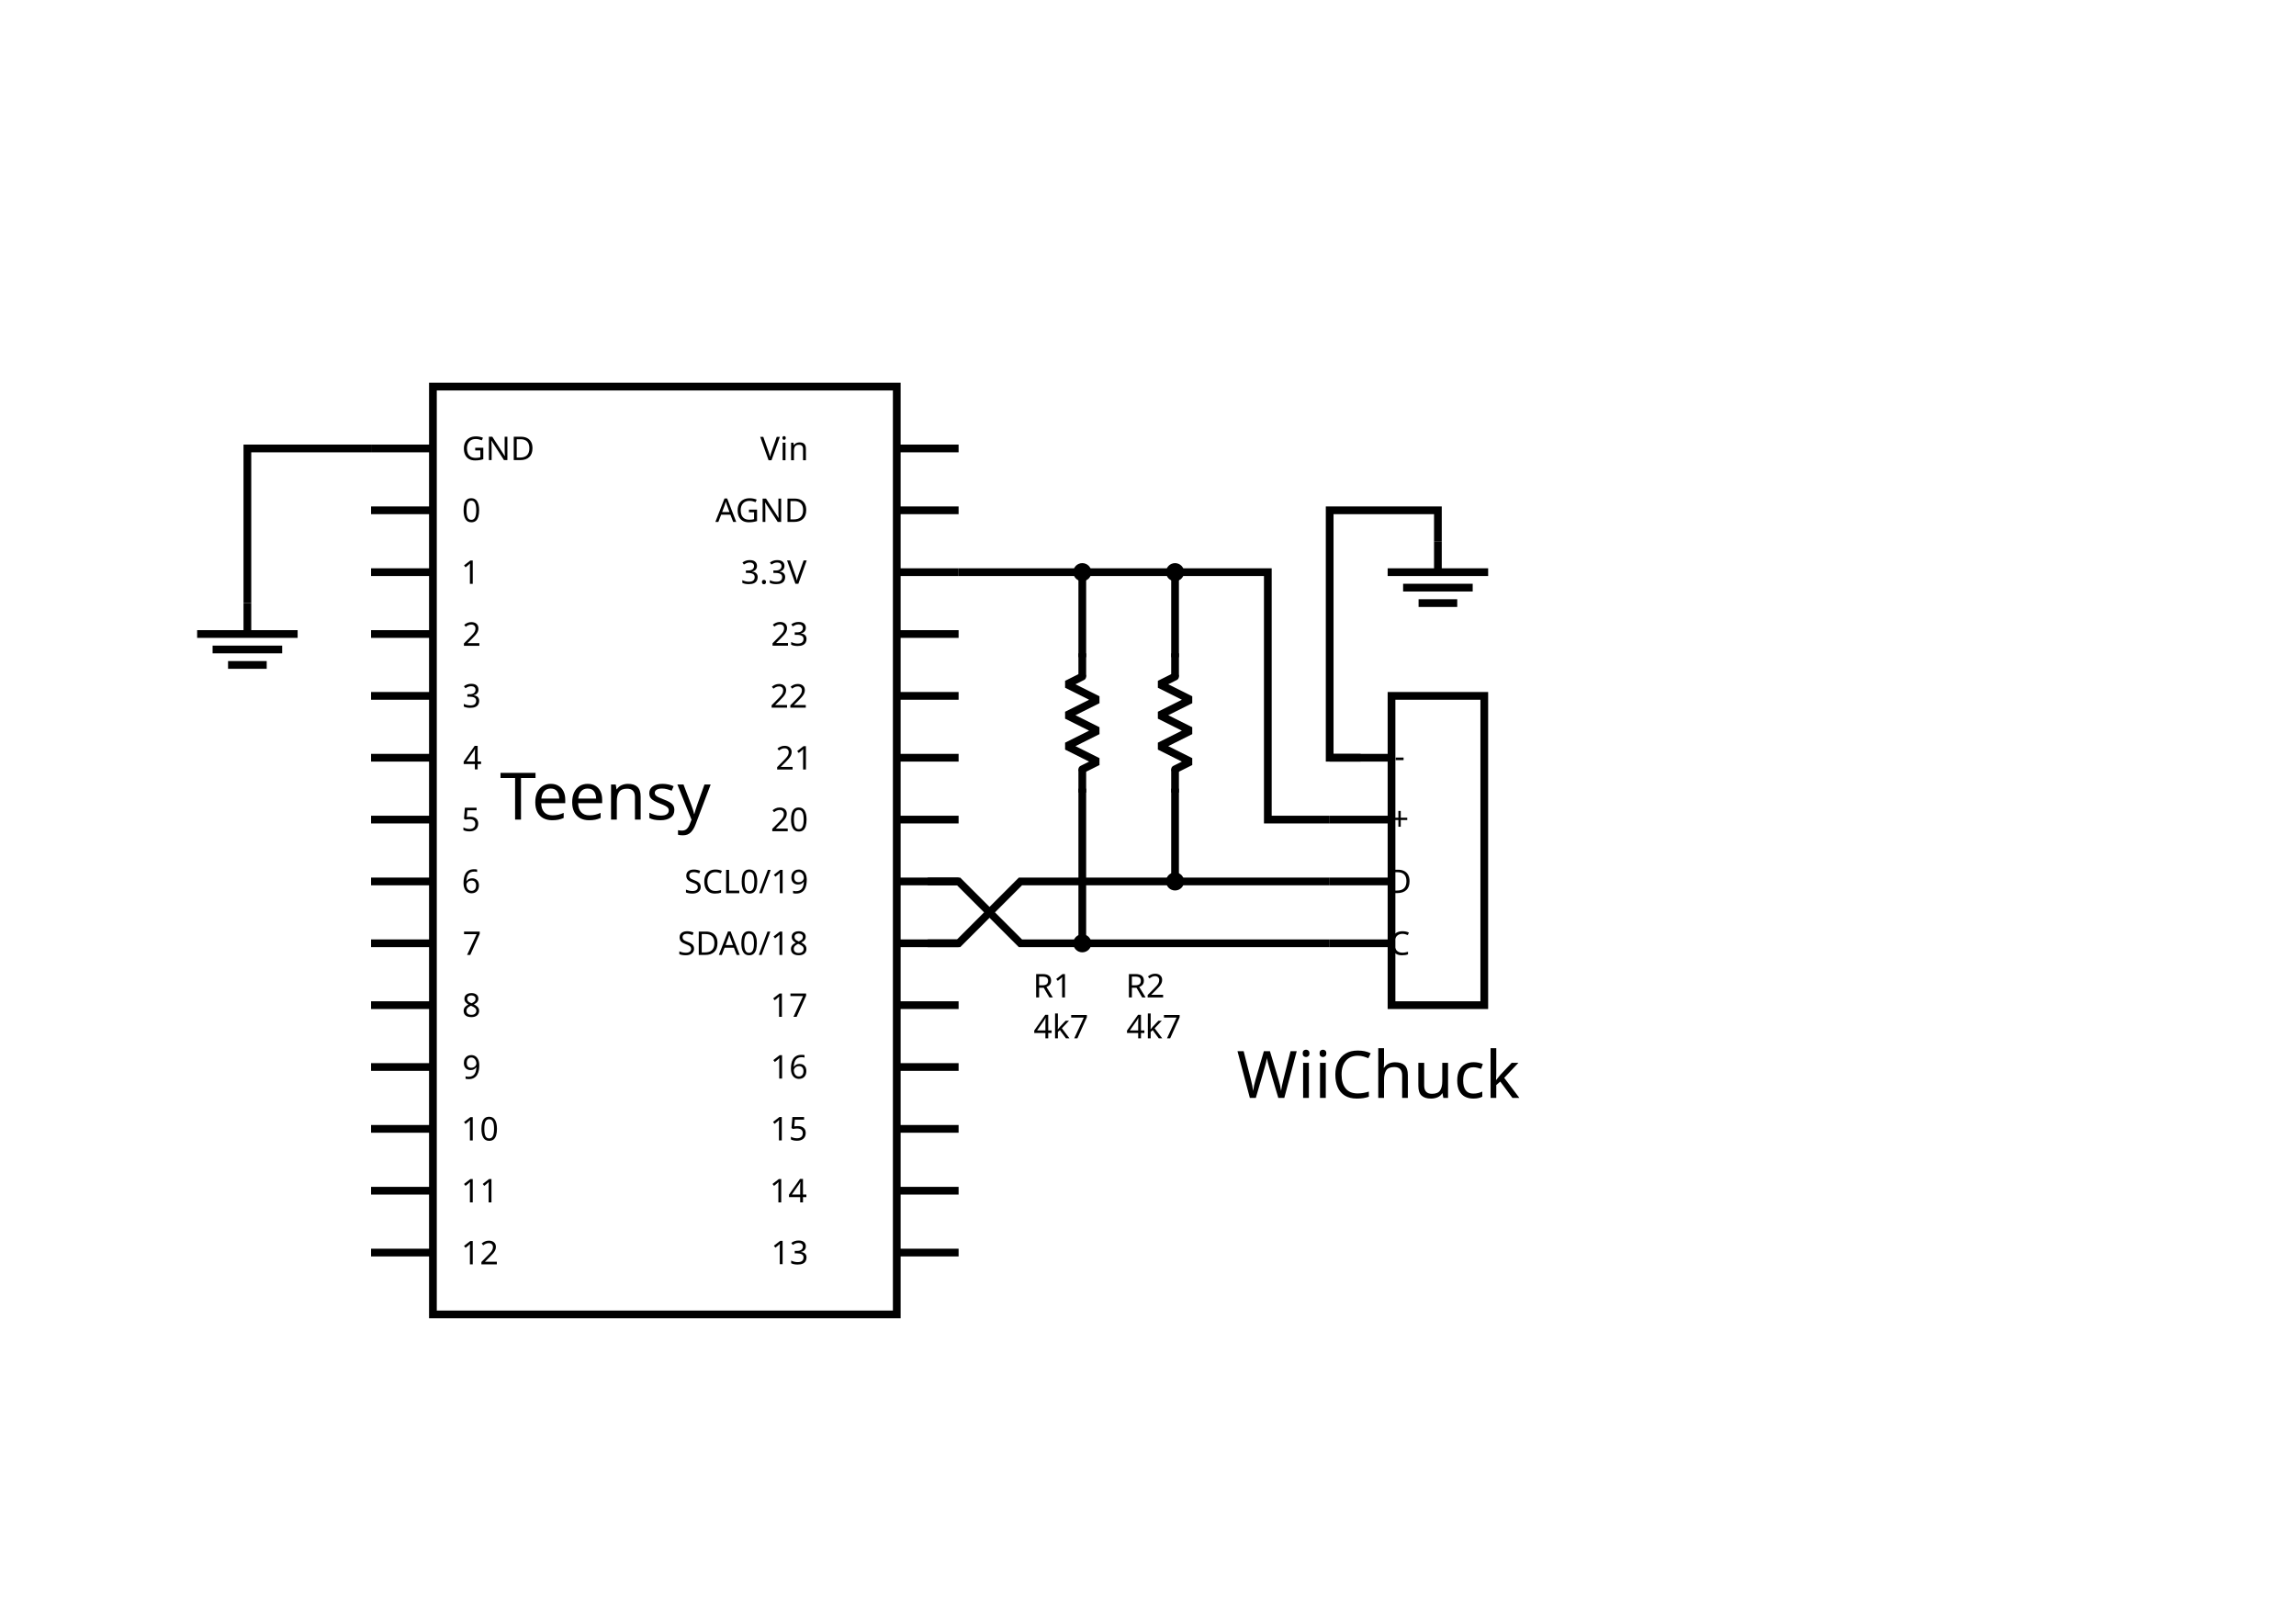
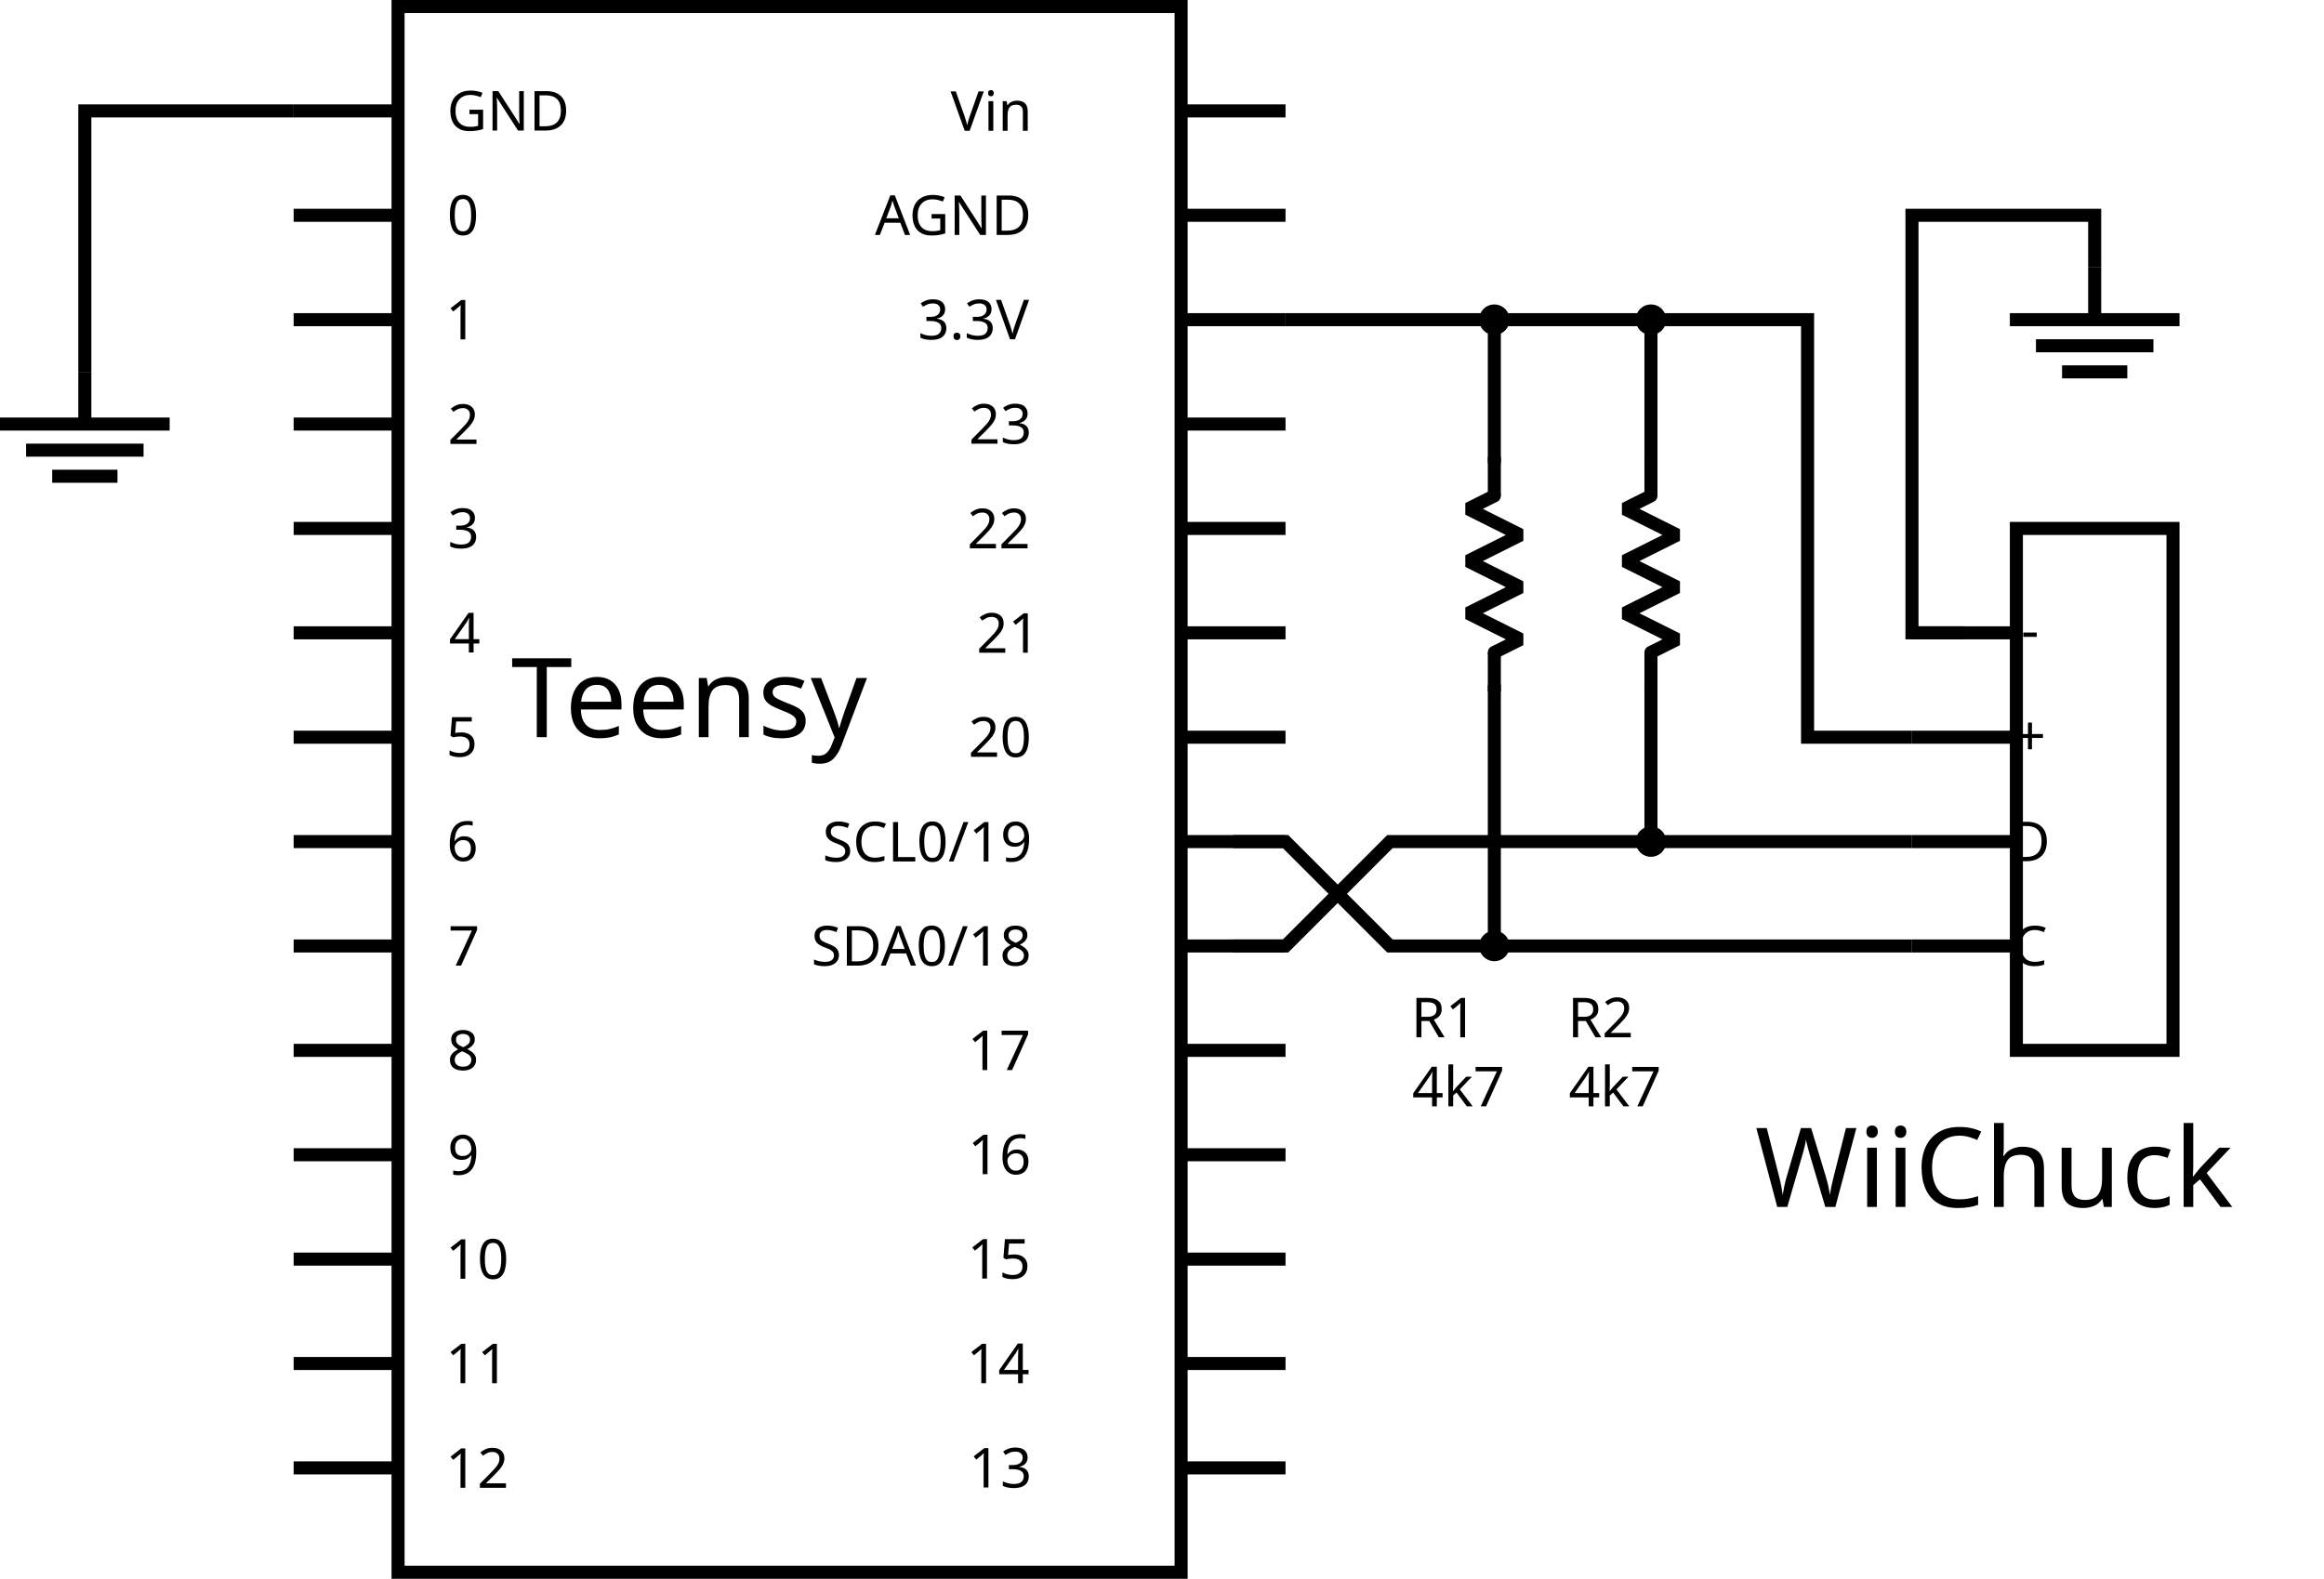
- <svg xmlns="http://www.w3.org/2000/svg" width="297mm" height="210mm" viewBox="0 0 1052.362 744.094" id="svg4230" version="1.1">
+ <svg xmlns="http://www.w3.org/2000/svg" width="178.07mm" height="121mm" viewBox="0 0 630.957 428.74" id="svg4230" version="1.1">
  <defs id="defs4232" />
-   <g id="layer1" transform="translate(0,-308.2677)">
+   <g id="layer1" transform="translate(-90.35433,-483.6614)">
    <g id="g7788">
      <path id="path7078" d="m 411.024,485.433 -212.598,0 0,425.197 212.598,0 z" style="fill:none;fill-rule:evenodd;stroke:#000000;stroke-width:3.543;stroke-linecap:butt;stroke-linejoin:miter;stroke-miterlimit:4;stroke-dasharray:none;stroke-opacity:1" />
      <text id="text7080" y="519.112" x="211.705" style="font-style:normal;font-variant:normal;font-weight:normal;font-stretch:normal;font-size:15px;line-height:125%;font-family:sans-serif;-inkscape-font-specification:'sans-serif, Normal';text-align:start;letter-spacing:0px;word-spacing:0px;writing-mode:lr-tb;text-anchor:start;fill:#000000;fill-opacity:1;stroke:none;stroke-width:0;stroke-linecap:butt;stroke-linejoin:miter;stroke-miterlimit:4;stroke-dasharray:none;stroke-opacity:1" xml:space="preserve">
        <tspan y="519.112" x="211.705" id="tspan7082">GND</tspan>
      </text>
      <text id="text7084" y="519.185" x="397.883" style="font-style:normal;font-variant:normal;font-weight:normal;font-stretch:normal;font-size:15px;line-height:125%;font-family:sans-serif;-inkscape-font-specification:'sans-serif, Normal';text-align:end;letter-spacing:0px;word-spacing:0px;writing-mode:lr-tb;text-anchor:end;fill:#000000;fill-opacity:1;stroke:none;stroke-width:1px;stroke-linecap:butt;stroke-linejoin:miter;stroke-opacity:1" xml:space="preserve">
        <tspan y="519.185" x="397.883" id="tspan7086">Vin</tspan>
      </text>
      <text id="text7088" y="547.458" x="397.744" style="font-style:normal;font-variant:normal;font-weight:normal;font-stretch:normal;font-size:15px;line-height:125%;font-family:sans-serif;-inkscape-font-specification:'sans-serif, Normal';text-align:end;letter-spacing:0px;word-spacing:0px;writing-mode:lr-tb;text-anchor:end;fill:#000000;fill-opacity:1;stroke:none;stroke-width:1px;stroke-linecap:butt;stroke-linejoin:miter;stroke-opacity:1" xml:space="preserve">
        <tspan y="547.458" x="397.744" id="tspan7090">AGND</tspan>
      </text>
      <text id="text7092" y="575.804" x="397.048" style="font-style:normal;font-variant:normal;font-weight:normal;font-stretch:normal;font-size:15px;line-height:125%;font-family:sans-serif;-inkscape-font-specification:'sans-serif, Normal';text-align:end;letter-spacing:0px;word-spacing:0px;writing-mode:lr-tb;text-anchor:end;fill:#000000;fill-opacity:1;stroke:none;stroke-width:1px;stroke-linecap:butt;stroke-linejoin:miter;stroke-opacity:1" xml:space="preserve">
        <tspan y="575.804" x="397.048" id="tspan7094">3.3V</tspan>
      </text>
      <path id="path7096" d="m 411.024,513.78 28.346,0" style="fill:none;fill-rule:evenodd;stroke:#000000;stroke-width:3.543;stroke-linecap:butt;stroke-linejoin:miter;stroke-miterlimit:4;stroke-dasharray:none;stroke-opacity:1" />
      <path id="path7096-5" d="m 411.024,542.126 28.346,0" style="fill:none;fill-rule:evenodd;stroke:#000000;stroke-width:3.543;stroke-linecap:butt;stroke-linejoin:miter;stroke-miterlimit:4;stroke-dasharray:none;stroke-opacity:1" />
      <path id="path7096-5-8" d="m 411.024,570.472 28.346,0" style="fill:none;fill-rule:evenodd;stroke:#000000;stroke-width:3.543;stroke-linecap:butt;stroke-linejoin:miter;stroke-miterlimit:4;stroke-dasharray:none;stroke-opacity:1" />
      <path id="path7096-5-5" d="m 411.024,882.283 28.346,0" style="fill:none;fill-rule:evenodd;stroke:#000000;stroke-width:3.543;stroke-linecap:butt;stroke-linejoin:miter;stroke-miterlimit:4;stroke-dasharray:none;stroke-opacity:1" />
      <path id="path7096-5-3" d="m 411.024,598.819 28.346,0" style="fill:none;fill-rule:evenodd;stroke:#000000;stroke-width:3.543;stroke-linecap:butt;stroke-linejoin:miter;stroke-miterlimit:4;stroke-dasharray:none;stroke-opacity:1" />
      <path id="path7096-5-51" d="m 411.024,627.165 28.346,0" style="fill:none;fill-rule:evenodd;stroke:#000000;stroke-width:3.543;stroke-linecap:butt;stroke-linejoin:miter;stroke-miterlimit:4;stroke-dasharray:none;stroke-opacity:1" />
      <path id="path7096-5-4" d="m 411.024,768.898 28.346,0" style="fill:none;fill-rule:evenodd;stroke:#000000;stroke-width:3.543;stroke-linecap:butt;stroke-linejoin:miter;stroke-miterlimit:4;stroke-dasharray:none;stroke-opacity:1" />
      <path id="path7096-5-7" d="m 411.024,655.512 28.346,0" style="fill:none;fill-rule:evenodd;stroke:#000000;stroke-width:3.543;stroke-linecap:butt;stroke-linejoin:miter;stroke-miterlimit:4;stroke-dasharray:none;stroke-opacity:1" />
      <path id="path7096-5-77" d="m 411.024,740.551 28.346,0" style="fill:none;fill-rule:evenodd;stroke:#000000;stroke-width:3.543;stroke-linecap:butt;stroke-linejoin:miter;stroke-miterlimit:4;stroke-dasharray:none;stroke-opacity:1" />
      <path id="path7096-5-88" d="m 411.024,683.858 28.346,0" style="fill:none;fill-rule:evenodd;stroke:#000000;stroke-width:3.543;stroke-linecap:butt;stroke-linejoin:miter;stroke-miterlimit:4;stroke-dasharray:none;stroke-opacity:1" />
      <path id="path7096-5-89" d="m 411.024,853.937 28.346,0" style="fill:none;fill-rule:evenodd;stroke:#000000;stroke-width:3.543;stroke-linecap:butt;stroke-linejoin:miter;stroke-miterlimit:4;stroke-dasharray:none;stroke-opacity:1" />
      <path id="path7096-5-59" d="m 411.024,825.591 28.346,0" style="fill:none;fill-rule:evenodd;stroke:#000000;stroke-width:3.543;stroke-linecap:butt;stroke-linejoin:miter;stroke-miterlimit:4;stroke-dasharray:none;stroke-opacity:1" />
      <path id="path7096-5-48" d="m 411.024,797.244 28.346,0" style="fill:none;fill-rule:evenodd;stroke:#000000;stroke-width:3.543;stroke-linecap:butt;stroke-linejoin:miter;stroke-miterlimit:4;stroke-dasharray:none;stroke-opacity:1" />
      <path id="path7096-5-39" d="m 411.024,712.205 28.346,0" style="fill:none;fill-rule:evenodd;stroke:#000000;stroke-width:3.543;stroke-linecap:butt;stroke-linejoin:miter;stroke-miterlimit:4;stroke-dasharray:none;stroke-opacity:1" />
      <path id="path7096-53" d="m 170.079,513.78 28.346,0" style="fill:none;fill-rule:evenodd;stroke:#000000;stroke-width:3.543;stroke-linecap:butt;stroke-linejoin:miter;stroke-miterlimit:4;stroke-dasharray:none;stroke-opacity:1" />
      <path id="path7096-5-2" d="m 170.079,542.126 28.346,0" style="fill:none;fill-rule:evenodd;stroke:#000000;stroke-width:3.543;stroke-linecap:butt;stroke-linejoin:miter;stroke-miterlimit:4;stroke-dasharray:none;stroke-opacity:1" />
      <path id="path7096-5-8-7" d="m 170.079,570.472 28.346,0" style="fill:none;fill-rule:evenodd;stroke:#000000;stroke-width:3.543;stroke-linecap:butt;stroke-linejoin:miter;stroke-miterlimit:4;stroke-dasharray:none;stroke-opacity:1" />
      <path id="path7096-5-5-2" d="m 170.079,882.283 28.346,0" style="fill:none;fill-rule:evenodd;stroke:#000000;stroke-width:3.543;stroke-linecap:butt;stroke-linejoin:miter;stroke-miterlimit:4;stroke-dasharray:none;stroke-opacity:1" />
      <path id="path7096-5-3-8" d="m 170.079,598.819 28.346,0" style="fill:none;fill-rule:evenodd;stroke:#000000;stroke-width:3.543;stroke-linecap:butt;stroke-linejoin:miter;stroke-miterlimit:4;stroke-dasharray:none;stroke-opacity:1" />
      <path id="path7096-5-51-9" d="m 170.079,627.165 28.346,0" style="fill:none;fill-rule:evenodd;stroke:#000000;stroke-width:3.543;stroke-linecap:butt;stroke-linejoin:miter;stroke-miterlimit:4;stroke-dasharray:none;stroke-opacity:1" />
      <path id="path7096-5-4-0" d="m 170.079,768.898 28.346,0" style="fill:none;fill-rule:evenodd;stroke:#000000;stroke-width:3.543;stroke-linecap:butt;stroke-linejoin:miter;stroke-miterlimit:4;stroke-dasharray:none;stroke-opacity:1" />
      <path id="path7096-5-7-7" d="m 170.079,655.512 28.346,0" style="fill:none;fill-rule:evenodd;stroke:#000000;stroke-width:3.543;stroke-linecap:butt;stroke-linejoin:miter;stroke-miterlimit:4;stroke-dasharray:none;stroke-opacity:1" />
      <path id="path7096-5-77-4" d="m 170.079,740.551 28.346,0" style="fill:none;fill-rule:evenodd;stroke:#000000;stroke-width:3.543;stroke-linecap:butt;stroke-linejoin:miter;stroke-miterlimit:4;stroke-dasharray:none;stroke-opacity:1" />
      <path id="path7096-5-88-3" d="m 170.079,683.858 28.346,0" style="fill:none;fill-rule:evenodd;stroke:#000000;stroke-width:3.543;stroke-linecap:butt;stroke-linejoin:miter;stroke-miterlimit:4;stroke-dasharray:none;stroke-opacity:1" />
      <path id="path7096-5-89-6" d="m 170.079,853.937 28.346,0" style="fill:none;fill-rule:evenodd;stroke:#000000;stroke-width:3.543;stroke-linecap:butt;stroke-linejoin:miter;stroke-miterlimit:4;stroke-dasharray:none;stroke-opacity:1" />
      <path id="path7096-5-59-4" d="m 170.079,825.591 28.346,0" style="fill:none;fill-rule:evenodd;stroke:#000000;stroke-width:3.543;stroke-linecap:butt;stroke-linejoin:miter;stroke-miterlimit:4;stroke-dasharray:none;stroke-opacity:1" />
      <path id="path7096-5-48-0" d="m 170.079,797.244 28.346,0" style="fill:none;fill-rule:evenodd;stroke:#000000;stroke-width:3.543;stroke-linecap:butt;stroke-linejoin:miter;stroke-miterlimit:4;stroke-dasharray:none;stroke-opacity:1" />
      <path id="path7096-5-39-0" d="m 170.079,712.205 28.346,0" style="fill:none;fill-rule:evenodd;stroke:#000000;stroke-width:3.543;stroke-linecap:butt;stroke-linejoin:miter;stroke-miterlimit:4;stroke-dasharray:none;stroke-opacity:1" />
      <text id="text7310" y="547.458" x="211.756" style="font-style:normal;font-variant:normal;font-weight:normal;font-stretch:normal;font-size:15px;line-height:125%;font-family:sans-serif;-inkscape-font-specification:'sans-serif, Normal';text-align:start;letter-spacing:0px;word-spacing:0px;writing-mode:lr-tb;text-anchor:start;fill:#000000;fill-opacity:1;stroke:none;stroke-width:1px;stroke-linecap:butt;stroke-linejoin:miter;stroke-opacity:1" xml:space="preserve">
        <tspan y="547.458" x="211.756" id="tspan7312">0</tspan>
      </text>
      <text id="text7314" y="575.83" x="211.353" style="font-style:normal;font-variant:normal;font-weight:normal;font-stretch:normal;font-size:15px;line-height:125%;font-family:sans-serif;-inkscape-font-specification:'sans-serif, Normal';text-align:start;letter-spacing:0px;word-spacing:0px;writing-mode:lr-tb;text-anchor:start;fill:#000000;fill-opacity:1;stroke:none;stroke-width:1px;stroke-linecap:butt;stroke-linejoin:miter;stroke-opacity:1" xml:space="preserve">
        <tspan y="575.83" x="211.353" id="tspan7316">1</tspan>
      </text>
      <text id="text7318" y="604.224" x="211.917" style="font-style:normal;font-variant:normal;font-weight:normal;font-stretch:normal;font-size:15px;line-height:125%;font-family:sans-serif;-inkscape-font-specification:'sans-serif, Normal';text-align:start;letter-spacing:0px;word-spacing:0px;writing-mode:lr-tb;text-anchor:start;fill:#000000;fill-opacity:1;stroke:none;stroke-width:1px;stroke-linecap:butt;stroke-linejoin:miter;stroke-opacity:1" xml:space="preserve">
        <tspan y="604.224" x="211.917" id="tspan7320">2</tspan>
      </text>
      <text id="text7322" y="632.497" x="211.91" style="font-style:normal;font-variant:normal;font-weight:normal;font-stretch:normal;font-size:15px;line-height:125%;font-family:sans-serif;-inkscape-font-specification:'sans-serif, Normal';text-align:start;letter-spacing:0px;word-spacing:0px;writing-mode:lr-tb;text-anchor:start;fill:#000000;fill-opacity:1;stroke:none;stroke-width:1px;stroke-linecap:butt;stroke-linejoin:miter;stroke-opacity:1" xml:space="preserve">
        <tspan y="632.497" x="211.91" id="tspan7324">3</tspan>
      </text>
      <text id="text7326" y="660.844" x="212.21" style="font-style:normal;font-variant:normal;font-weight:normal;font-stretch:normal;font-size:15px;line-height:125%;font-family:sans-serif;-inkscape-font-specification:'sans-serif, Normal';text-align:start;letter-spacing:0px;word-spacing:0px;writing-mode:lr-tb;text-anchor:start;fill:#000000;fill-opacity:1;stroke:none;stroke-width:1px;stroke-linecap:butt;stroke-linejoin:miter;stroke-opacity:1" xml:space="preserve">
        <tspan y="660.844" x="212.21" id="tspan7328">4</tspan>
      </text>
      <text id="text7330" y="689.117" x="211.47" style="font-style:normal;font-variant:normal;font-weight:normal;font-stretch:normal;font-size:15px;line-height:125%;font-family:sans-serif;-inkscape-font-specification:'sans-serif, Normal';text-align:start;letter-spacing:0px;word-spacing:0px;writing-mode:lr-tb;text-anchor:start;fill:#000000;fill-opacity:1;stroke:none;stroke-width:1px;stroke-linecap:butt;stroke-linejoin:miter;stroke-opacity:1" xml:space="preserve">
        <tspan y="689.117" x="211.47" id="tspan7332">5</tspan>
      </text>
      <text id="text7334" y="717.467" x="211.632" style="font-style:normal;font-variant:normal;font-weight:normal;font-stretch:normal;font-size:15px;line-height:125%;font-family:sans-serif;-inkscape-font-specification:'sans-serif, Normal';text-align:start;letter-spacing:0px;word-spacing:0px;writing-mode:lr-tb;text-anchor:start;fill:#000000;fill-opacity:1;stroke:none;stroke-width:1px;stroke-linecap:butt;stroke-linejoin:miter;stroke-opacity:1" xml:space="preserve">
        <tspan y="717.467" x="211.632" id="tspan7336">6</tspan>
      </text>
      <text id="text7338" y="745.883" x="212.034" style="font-style:normal;font-variant:normal;font-weight:normal;font-stretch:normal;font-size:15px;line-height:125%;font-family:sans-serif;-inkscape-font-specification:'sans-serif, Normal';text-align:start;letter-spacing:0px;word-spacing:0px;writing-mode:lr-tb;text-anchor:start;fill:#000000;fill-opacity:1;stroke:none;stroke-width:1px;stroke-linecap:butt;stroke-linejoin:miter;stroke-opacity:1" xml:space="preserve">
        <tspan y="745.883" x="212.034" id="tspan7340">7</tspan>
      </text>
      <text id="text7342" y="774.23" x="211.778" style="font-style:normal;font-variant:normal;font-weight:normal;font-stretch:normal;font-size:15px;line-height:125%;font-family:sans-serif;-inkscape-font-specification:'sans-serif, Normal';text-align:start;letter-spacing:0px;word-spacing:0px;writing-mode:lr-tb;text-anchor:start;fill:#000000;fill-opacity:1;stroke:none;stroke-width:1px;stroke-linecap:butt;stroke-linejoin:miter;stroke-opacity:1" xml:space="preserve">
        <tspan y="774.23" x="211.778" id="tspan7344">8</tspan>
      </text>
      <text id="text7346" y="802.646" x="211.866" style="font-style:normal;font-variant:normal;font-weight:normal;font-stretch:normal;font-size:15px;line-height:125%;font-family:sans-serif;-inkscape-font-specification:'sans-serif, Normal';text-align:start;letter-spacing:0px;word-spacing:0px;writing-mode:lr-tb;text-anchor:start;fill:#000000;fill-opacity:1;stroke:none;stroke-width:1px;stroke-linecap:butt;stroke-linejoin:miter;stroke-opacity:1" xml:space="preserve">
        <tspan y="802.646" x="211.866" id="tspan7348">9</tspan>
      </text>
      <text id="text7350" y="830.923" x="211.353" style="font-style:normal;font-variant:normal;font-weight:normal;font-stretch:normal;font-size:15px;line-height:125%;font-family:sans-serif;-inkscape-font-specification:'sans-serif, Normal';text-align:start;letter-spacing:0px;word-spacing:0px;writing-mode:lr-tb;text-anchor:start;fill:#000000;fill-opacity:1;stroke:none;stroke-width:1px;stroke-linecap:butt;stroke-linejoin:miter;stroke-opacity:1" xml:space="preserve">
        <tspan y="830.923" x="211.353" id="tspan7352">10</tspan>
      </text>
      <text id="text7354" y="859.295" x="211.353" style="font-style:normal;font-variant:normal;font-weight:normal;font-stretch:normal;font-size:15px;line-height:125%;font-family:sans-serif;-inkscape-font-specification:'sans-serif, Normal';text-align:start;letter-spacing:0px;word-spacing:0px;writing-mode:lr-tb;text-anchor:start;fill:#000000;fill-opacity:1;stroke:none;stroke-width:1px;stroke-linecap:butt;stroke-linejoin:miter;stroke-opacity:1" xml:space="preserve">
        <tspan y="859.295" x="211.353" id="tspan7356">11</tspan>
      </text>
      <text id="text7358" y="887.689" x="211.353" style="font-style:normal;font-variant:normal;font-weight:normal;font-stretch:normal;font-size:15px;line-height:125%;font-family:sans-serif;-inkscape-font-specification:'sans-serif, Normal';text-align:start;letter-spacing:0px;word-spacing:0px;writing-mode:lr-tb;text-anchor:start;fill:#000000;fill-opacity:1;stroke:none;stroke-width:1px;stroke-linecap:butt;stroke-linejoin:miter;stroke-opacity:1" xml:space="preserve">
        <tspan y="887.689" x="211.353" id="tspan7360">12</tspan>
      </text>
      <text id="text7362" y="887.615" x="397.839" style="font-style:normal;font-variant:normal;font-weight:normal;font-stretch:normal;font-size:15px;line-height:125%;font-family:sans-serif;-inkscape-font-specification:'sans-serif, Normal';text-align:end;letter-spacing:0px;word-spacing:0px;writing-mode:lr-tb;text-anchor:end;fill:#000000;fill-opacity:1;stroke:none;stroke-width:1px;stroke-linecap:butt;stroke-linejoin:miter;stroke-opacity:1" xml:space="preserve">
        <tspan y="887.615" x="397.839" id="tspan7364">13</tspan>
      </text>
      <text id="text7366" y="859.295" x="397.202" style="font-style:normal;font-variant:normal;font-weight:normal;font-stretch:normal;font-size:15px;line-height:125%;font-family:sans-serif;-inkscape-font-specification:'sans-serif, Normal';text-align:end;letter-spacing:0px;word-spacing:0px;writing-mode:lr-tb;text-anchor:end;fill:#000000;fill-opacity:1;stroke:none;stroke-width:1px;stroke-linecap:butt;stroke-linejoin:miter;stroke-opacity:1" xml:space="preserve">
        <tspan y="859.295" x="397.202" id="tspan7368">14</tspan>
      </text>
      <text id="text7370" y="830.875" x="397.458" style="font-style:normal;font-variant:normal;font-weight:normal;font-stretch:normal;font-size:15px;line-height:125%;font-family:sans-serif;-inkscape-font-specification:'sans-serif, Normal';text-align:end;letter-spacing:0px;word-spacing:0px;writing-mode:lr-tb;text-anchor:end;fill:#000000;fill-opacity:1;stroke:none;stroke-width:1px;stroke-linecap:butt;stroke-linejoin:miter;stroke-opacity:1" xml:space="preserve">
        <tspan y="830.875" x="397.458" id="tspan7372">15</tspan>
      </text>
      <text id="text7374" y="802.529" x="397.583" style="font-style:normal;font-variant:normal;font-weight:normal;font-stretch:normal;font-size:15px;line-height:125%;font-family:sans-serif;-inkscape-font-specification:'sans-serif, Normal';text-align:end;letter-spacing:0px;word-spacing:0px;writing-mode:lr-tb;text-anchor:end;fill:#000000;fill-opacity:1;stroke:none;stroke-width:1px;stroke-linecap:butt;stroke-linejoin:miter;stroke-opacity:1" xml:space="preserve">
        <tspan y="802.529" x="397.583" id="tspan7376">16</tspan>
      </text>
      <text id="text7378" y="774.255" x="397.517" style="font-style:normal;font-variant:normal;font-weight:normal;font-stretch:normal;font-size:15px;line-height:125%;font-family:sans-serif;-inkscape-font-specification:'sans-serif, Normal';text-align:end;letter-spacing:0px;word-spacing:0px;writing-mode:lr-tb;text-anchor:end;fill:#000000;fill-opacity:1;stroke:none;stroke-width:1px;stroke-linecap:butt;stroke-linejoin:miter;stroke-opacity:1" xml:space="preserve">
        <tspan y="774.255" x="397.517" id="tspan7380">17</tspan>
      </text>
      <text id="text7382" y="745.883" x="397.685" style="font-style:normal;font-variant:normal;font-weight:normal;font-stretch:normal;font-size:15px;line-height:125%;font-family:sans-serif;-inkscape-font-specification:'sans-serif, Normal';text-align:end;letter-spacing:0px;word-spacing:0px;writing-mode:lr-tb;text-anchor:end;fill:#000000;fill-opacity:1;stroke:none;stroke-width:1px;stroke-linecap:butt;stroke-linejoin:miter;stroke-opacity:1" xml:space="preserve">
        <tspan id="tspan7636" x="397.685" y="745.883">SDA0/18</tspan>
      </text>
      <text id="text7386" y="717.606" x="397.846" style="font-style:normal;font-variant:normal;font-weight:normal;font-stretch:normal;font-size:15px;line-height:125%;font-family:sans-serif;-inkscape-font-specification:'sans-serif, Normal';text-align:end;letter-spacing:0px;word-spacing:0px;writing-mode:lr-tb;text-anchor:end;fill:#000000;fill-opacity:1;stroke:none;stroke-width:1px;stroke-linecap:butt;stroke-linejoin:miter;stroke-opacity:1" xml:space="preserve">
        <tspan id="tspan7634" x="397.846" y="717.606">SCL0/19</tspan>
      </text>
      <text id="text7390" y="689.19" x="397.715" style="font-style:normal;font-variant:normal;font-weight:normal;font-stretch:normal;font-size:15px;line-height:125%;font-family:sans-serif;-inkscape-font-specification:'sans-serif, Normal';text-align:end;letter-spacing:0px;word-spacing:0px;writing-mode:lr-tb;text-anchor:end;fill:#000000;fill-opacity:1;stroke:none;stroke-width:1px;stroke-linecap:butt;stroke-linejoin:miter;stroke-opacity:1" xml:space="preserve">
        <tspan y="689.19" x="397.715" id="tspan7392">20</tspan>
      </text>
      <text id="text7394" y="660.917" x="399.949" style="font-style:normal;font-variant:normal;font-weight:normal;font-stretch:normal;font-size:15px;line-height:125%;font-family:sans-serif;-inkscape-font-specification:'sans-serif, Normal';text-align:end;letter-spacing:0px;word-spacing:0px;writing-mode:lr-tb;text-anchor:end;fill:#000000;fill-opacity:1;stroke:none;stroke-width:1px;stroke-linecap:butt;stroke-linejoin:miter;stroke-opacity:1" xml:space="preserve">
        <tspan y="660.917" x="399.949" id="tspan7396">21</tspan>
      </text>
      <text id="text7398" y="632.571" x="397.414" style="font-style:normal;font-variant:normal;font-weight:normal;font-stretch:normal;font-size:15px;line-height:125%;font-family:sans-serif;-inkscape-font-specification:'sans-serif, Normal';text-align:end;letter-spacing:0px;word-spacing:0px;writing-mode:lr-tb;text-anchor:end;fill:#000000;fill-opacity:1;stroke:none;stroke-width:1px;stroke-linecap:butt;stroke-linejoin:miter;stroke-opacity:1" xml:space="preserve">
        <tspan y="632.571" x="397.414" id="tspan7400">22</tspan>
      </text>
      <text id="text7402" y="604.151" x="397.839" style="font-style:normal;font-variant:normal;font-weight:normal;font-stretch:normal;font-size:15px;line-height:125%;font-family:sans-serif;-inkscape-font-specification:'sans-serif, Normal';text-align:end;letter-spacing:0px;word-spacing:0px;writing-mode:lr-tb;text-anchor:end;fill:#000000;fill-opacity:1;stroke:none;stroke-width:1px;stroke-linecap:butt;stroke-linejoin:miter;stroke-opacity:1" xml:space="preserve">
        <tspan y="604.151" x="397.839" id="tspan7404">23</tspan>
      </text>
      <text id="text5265" y="683.858" x="304.724" style="font-style:normal;font-variant:normal;font-weight:normal;font-stretch:normal;font-size:30px;line-height:125%;font-family:sans-serif;-inkscape-font-specification:'sans-serif, Normal';text-align:center;letter-spacing:0px;word-spacing:0px;writing-mode:lr-tb;text-anchor:middle;fill:#000000;fill-opacity:1;stroke:none;stroke-width:1px;stroke-linecap:butt;stroke-linejoin:miter;stroke-opacity:1" xml:space="preserve">
        <tspan y="683.858" x="304.724" id="tspan5267">Teensy</tspan>
      </text>
    </g>
    <g style="display:inline" transform="translate(-77.55114,397.3878)" id="g2396">
      <path style="display:inline;fill:none;stroke:#000000;stroke-width:3.543;stroke-linecap:square;stroke-linejoin:miter;stroke-miterlimit:4;stroke-dasharray:none;stroke-opacity:1" d="m 212.197,201.431 -42.52,0" id="path3980" />
      <path style="display:inline;fill:none;stroke:#000000;stroke-width:3.543;stroke-linecap:butt;stroke-linejoin:miter;stroke-miterlimit:4;stroke-dasharray:none;stroke-opacity:1" d="m 190.937,187.258 0,14.173" id="path3984" />
      <path style="display:inline;fill:none;stroke:#000000;stroke-width:3.543;stroke-linecap:square;stroke-linejoin:miter;stroke-miterlimit:4;stroke-dasharray:none;stroke-opacity:1" d="m 205.11,208.518 -28.346,0" id="path3994" />
      <path style="display:inline;fill:none;stroke:#000000;stroke-width:3.543;stroke-linecap:square;stroke-linejoin:miter;stroke-miterlimit:4;stroke-dasharray:none;stroke-opacity:1" d="m 198.024,215.604 -14.173,0" id="path3996" />
    </g>
    <g style="display:inline" transform="translate(468.1182,369.0413)" id="g2396-4">
      <path style="display:inline;fill:none;stroke:#000000;stroke-width:3.543;stroke-linecap:square;stroke-linejoin:miter;stroke-miterlimit:4;stroke-dasharray:none;stroke-opacity:1" d="m 212.197,201.431 -42.52,0" id="path3980-0" />
      <path style="display:inline;fill:none;stroke:#000000;stroke-width:3.543;stroke-linecap:butt;stroke-linejoin:miter;stroke-miterlimit:4;stroke-dasharray:none;stroke-opacity:1" d="m 190.937,187.258 0,14.173" id="path3984-6" />
      <path style="display:inline;fill:none;stroke:#000000;stroke-width:3.543;stroke-linecap:square;stroke-linejoin:miter;stroke-miterlimit:4;stroke-dasharray:none;stroke-opacity:1" d="m 205.11,208.518 -28.346,0" id="path3994-2" />
      <path style="display:inline;fill:none;stroke:#000000;stroke-width:3.543;stroke-linecap:square;stroke-linejoin:miter;stroke-miterlimit:4;stroke-dasharray:none;stroke-opacity:1" d="m 198.024,215.604 -14.173,0" id="path3996-0" />
    </g>
    <g style="display:inline" transform="matrix(0,2,-2,0,841.9725,438.6614)" id="g4062">
      <path style="display:inline;fill:none;stroke:#000000;stroke-width:1.772;stroke-linecap:butt;stroke-linejoin:miter;stroke-miterlimit:4;stroke-dasharray:none;stroke-opacity:1" d="m 84.508,172.955 5.315,0" id="path3938" />
      <path style="display:inline;fill:none;stroke:#000000;stroke-width:1.772;stroke-linecap:butt;stroke-linejoin:miter;stroke-miterlimit:4;stroke-dasharray:none;stroke-opacity:1" d="m 111.083,172.955 5.315,1e-5" id="path3940" />
      <path style="fill:none;stroke:#000000;stroke-width:1.772;stroke-linecap:round;stroke-linejoin:bevel;stroke-miterlimit:4;stroke-dasharray:none;stroke-opacity:1" d="m 111.083,172.955 -1.772,-3.543 -3.543,7.087 -3.543,-7.087 -3.543,7.087 -3.543,-7.087 -3.543,7.087 -1.772,-3.543" id="path3970" />
    </g>
    <g style="display:inline" transform="matrix(0,2,-2,0,884.4922,438.6614)" id="g4062-3">
      <path style="display:inline;fill:none;stroke:#000000;stroke-width:1.772;stroke-linecap:butt;stroke-linejoin:miter;stroke-miterlimit:4;stroke-dasharray:none;stroke-opacity:1" d="m 84.508,172.955 5.315,0" id="path3938-0" />
      <path style="display:inline;fill:none;stroke:#000000;stroke-width:1.772;stroke-linecap:butt;stroke-linejoin:miter;stroke-miterlimit:4;stroke-dasharray:none;stroke-opacity:1" d="m 111.083,172.955 5.315,1e-5" id="path3940-3" />
      <path style="fill:none;stroke:#000000;stroke-width:1.772;stroke-linecap:round;stroke-linejoin:bevel;stroke-miterlimit:4;stroke-dasharray:none;stroke-opacity:1" d="m 111.083,172.955 -1.772,-3.543 -3.543,7.087 -3.543,-7.087 -3.543,7.087 -3.543,-7.087 -3.543,7.087 -1.772,-3.543" id="path3970-1" />
    </g>
    <g id="g7983">
      <g transform="translate(127.559,141.7323)" id="g7881">
        <path style="fill:none;fill-rule:evenodd;stroke:#000000;stroke-width:3.543;stroke-linecap:butt;stroke-linejoin:miter;stroke-miterlimit:4;stroke-dasharray:none;stroke-opacity:1" d="m 481.89,513.78 28.346,0" id="path7096-9" />
        <path style="fill:none;fill-rule:evenodd;stroke:#000000;stroke-width:3.543;stroke-linecap:butt;stroke-linejoin:miter;stroke-miterlimit:4;stroke-dasharray:none;stroke-opacity:1" d="m 481.89,542.126 28.346,0" id="path7096-4" />
        <path style="fill:none;fill-rule:evenodd;stroke:#000000;stroke-width:3.543;stroke-linecap:butt;stroke-linejoin:miter;stroke-miterlimit:4;stroke-dasharray:none;stroke-opacity:1" d="m 481.89,570.472 28.346,0" id="path7096-6" />
        <path style="fill:none;fill-rule:evenodd;stroke:#000000;stroke-width:3.543;stroke-linecap:butt;stroke-linejoin:miter;stroke-miterlimit:4;stroke-dasharray:none;stroke-opacity:1" d="m 481.89,598.819 28.346,0" id="path7096-2" />
        <text id="text7673" y="547.077" x="531.496" style="font-style:normal;font-variant:normal;font-weight:normal;font-stretch:normal;font-size:15px;line-height:125%;font-family:sans-serif;-inkscape-font-specification:'sans-serif, Normal';text-align:center;letter-spacing:0px;word-spacing:0px;writing-mode:lr-tb;text-anchor:middle;fill:#000000;fill-opacity:1;stroke:none;stroke-width:1px;stroke-linecap:butt;stroke-linejoin:miter;stroke-opacity:1" xml:space="preserve">
          <tspan y="547.077" x="531.496" id="tspan7675">+</tspan>
        </text>
        <text id="text7677" y="518.31" x="531.496" style="font-style:normal;font-variant:normal;font-weight:normal;font-stretch:normal;font-size:15px;line-height:125%;font-family:sans-serif;-inkscape-font-specification:'sans-serif, Normal';text-align:center;letter-spacing:0px;word-spacing:0px;writing-mode:lr-tb;text-anchor:middle;fill:#000000;fill-opacity:1;stroke:none;stroke-width:1px;stroke-linecap:butt;stroke-linejoin:miter;stroke-opacity:1" xml:space="preserve">
          <tspan y="518.31" x="531.496" id="tspan7679">-</tspan>
        </text>
        <text id="text7681" y="575.804" x="531.496" style="font-style:normal;font-variant:normal;font-weight:normal;font-stretch:normal;font-size:15px;line-height:125%;font-family:sans-serif;-inkscape-font-specification:'sans-serif, Normal';text-align:center;letter-spacing:0px;word-spacing:0px;writing-mode:lr-tb;text-anchor:middle;fill:#000000;fill-opacity:1;stroke:none;stroke-width:1px;stroke-linecap:butt;stroke-linejoin:miter;stroke-opacity:1" xml:space="preserve">
          <tspan y="575.804" x="531.496" id="tspan7683">D</tspan>
        </text>
        <text id="text7685" y="604.151" x="531.496" style="font-style:normal;font-variant:normal;font-weight:normal;font-stretch:normal;font-size:15px;line-height:125%;font-family:sans-serif;-inkscape-font-specification:'sans-serif, Normal';text-align:center;letter-spacing:0px;word-spacing:0px;writing-mode:lr-tb;text-anchor:middle;fill:#000000;fill-opacity:1;stroke:none;stroke-width:1px;stroke-linecap:butt;stroke-linejoin:miter;stroke-opacity:1" xml:space="preserve">
          <tspan y="604.151" x="531.496" id="tspan7687">C</tspan>
        </text>
        <rect style="fill:none;stroke:#000000;stroke-width:3.543;stroke-miterlimit:4;stroke-dasharray:none;stroke-opacity:1" id="rect7638" width="42.52" height="141.732" x="510.236" y="485.433" />
      </g>
      <text id="text7877" y="811.417" x="659.055" style="font-style:normal;font-variant:normal;font-weight:normal;font-stretch:normal;font-size:30px;line-height:125%;font-family:sans-serif;-inkscape-font-specification:'sans-serif, Normal';text-align:center;letter-spacing:0px;word-spacing:0px;writing-mode:lr-tb;text-anchor:middle;fill:#000000;fill-opacity:1;stroke:none;stroke-width:1px;stroke-linecap:butt;stroke-linejoin:miter;stroke-opacity:1" xml:space="preserve">
        <tspan y="811.417" x="659.055" id="tspan7879">WiiChuck</tspan>
      </text>
    </g>
    <path style="fill:none;fill-rule:evenodd;stroke:#000000;stroke-width:3.543;stroke-linecap:butt;stroke-linejoin:miter;stroke-miterlimit:4;stroke-dasharray:none;stroke-opacity:1" d="m 425.197,740.551 14.173,0 28.346,-28.346 141.732,0" id="path7916" />
    <path style="fill:none;fill-rule:evenodd;stroke:#000000;stroke-width:3.543;stroke-linecap:butt;stroke-linejoin:miter;stroke-miterlimit:4;stroke-dasharray:none;stroke-opacity:1" d="m 425.197,712.205 14.173,0 28.346,28.346 141.732,0" id="path7918" />
-     <path style="fill:none;fill-rule:evenodd;stroke:#000000;stroke-width:3.543;stroke-linecap:butt;stroke-linejoin:miter;stroke-opacity:1;stroke-miterlimit:4;stroke-dasharray:none" d="m 113.386,584.646 0,-70.866 56.693,0" id="path7920" />
+     <path style="fill:none;fill-rule:evenodd;stroke:#000000;stroke-width:3.543;stroke-linecap:butt;stroke-linejoin:miter;stroke-miterlimit:4;stroke-dasharray:none;stroke-opacity:1" d="m 113.386,584.646 0,-70.866 56.693,0" id="path7920" />
    <path style="fill:none;fill-rule:evenodd;stroke:#000000;stroke-width:3.543;stroke-linecap:butt;stroke-linejoin:miter;stroke-miterlimit:4;stroke-dasharray:none;stroke-opacity:1" d="m 623.622,655.512 -14.173,0 0,-113.386 49.606,0 0,14.173" id="path7922" />
-     <path style="fill:none;fill-rule:evenodd;stroke:#000000;stroke-width:3.543;stroke-linecap:butt;stroke-linejoin:miter;stroke-opacity:1;stroke-miterlimit:4;stroke-dasharray:none" d="m 609.449,683.858 -28.346,0 0,-113.386 -141.732,0" id="path7924" />
-     <path style="fill:none;fill-rule:evenodd;stroke:#000000;stroke-width:3.543;stroke-linecap:butt;stroke-linejoin:miter;stroke-opacity:1;stroke-miterlimit:4;stroke-dasharray:none" d="m 496.063,669.685 0,70.866" id="path7926" />
+     <path style="fill:none;fill-rule:evenodd;stroke:#000000;stroke-width:3.543;stroke-linecap:butt;stroke-linejoin:miter;stroke-miterlimit:4;stroke-dasharray:none;stroke-opacity:1" d="m 609.449,683.858 -28.346,0 0,-113.386 -141.732,0" id="path7924" />
+     <path style="fill:none;fill-rule:evenodd;stroke:#000000;stroke-width:3.543;stroke-linecap:butt;stroke-linejoin:miter;stroke-miterlimit:4;stroke-dasharray:none;stroke-opacity:1" d="m 496.063,669.685 0,70.866" id="path7926" />
    <path style="fill:none;fill-rule:evenodd;stroke:#000000;stroke-width:3.543;stroke-linecap:butt;stroke-linejoin:miter;stroke-miterlimit:4;stroke-dasharray:none;stroke-opacity:1" d="m 538.583,669.685 0,42.52" id="path7928" />
-     <path style="fill:none;fill-rule:evenodd;stroke:#000000;stroke-width:3.543;stroke-linecap:butt;stroke-linejoin:miter;stroke-opacity:1;stroke-miterlimit:4;stroke-dasharray:none" d="m 496.063,609.449 0,-38.976" id="path7930" />
-     <path style="fill:none;fill-rule:evenodd;stroke:#000000;stroke-width:3.543;stroke-linecap:butt;stroke-linejoin:miter;stroke-opacity:1;stroke-miterlimit:4;stroke-dasharray:none" d="m 538.583,609.449 0,-38.976" id="path7932" />
+     <path style="fill:none;fill-rule:evenodd;stroke:#000000;stroke-width:3.543;stroke-linecap:butt;stroke-linejoin:miter;stroke-miterlimit:4;stroke-dasharray:none;stroke-opacity:1" d="m 496.063,609.449 0,-38.976" id="path7930" />
+     <path style="fill:none;fill-rule:evenodd;stroke:#000000;stroke-width:3.543;stroke-linecap:butt;stroke-linejoin:miter;stroke-miterlimit:4;stroke-dasharray:none;stroke-opacity:1" d="m 538.583,609.449 0,-38.976" id="path7932" />
    <path d="m 498.435,740.551 a 2.372,2.372 0 0 1 -2.372,2.372 2.372,2.372 0 0 1 -2.372,-2.372 2.372,2.372 0 0 1 2.372,-2.372 2.372,2.372 0 0 1 2.372,2.372 z" id="path2404" style="color:#000000;display:inline;overflow:visible;visibility:visible;fill:#000000;fill-opacity:1;fill-rule:nonzero;stroke:#000000;stroke-width:3.543;stroke-linecap:square;stroke-linejoin:miter;stroke-miterlimit:4;stroke-dasharray:none;stroke-dashoffset:0;stroke-opacity:1;marker:none" />
    <path d="m 540.954,712.205 a 2.372,2.372 0 0 1 -2.372,2.372 2.372,2.372 0 0 1 -2.372,-2.372 2.372,2.372 0 0 1 2.372,-2.372 2.372,2.372 0 0 1 2.372,2.372 z" id="path2404-1" style="color:#000000;display:inline;overflow:visible;visibility:visible;fill:#000000;fill-opacity:1;fill-rule:nonzero;stroke:#000000;stroke-width:3.543;stroke-linecap:square;stroke-linejoin:miter;stroke-miterlimit:4;stroke-dasharray:none;stroke-dashoffset:0;stroke-opacity:1;marker:none" />
    <path d="m 540.954,570.472 a 2.372,2.372 0 0 1 -2.372,2.372 2.372,2.372 0 0 1 -2.372,-2.372 2.372,2.372 0 0 1 2.372,-2.372 2.372,2.372 0 0 1 2.372,2.372 z" id="path2404-0" style="color:#000000;display:inline;overflow:visible;visibility:visible;fill:#000000;fill-opacity:1;fill-rule:nonzero;stroke:#000000;stroke-width:3.543;stroke-linecap:square;stroke-linejoin:miter;stroke-miterlimit:4;stroke-dasharray:none;stroke-dashoffset:0;stroke-opacity:1;marker:none" />
    <path d="m 498.435,570.472 a 2.372,2.372 0 0 1 -2.372,2.372 2.372,2.372 0 0 1 -2.372,-2.372 2.372,2.372 0 0 1 2.372,-2.372 2.372,2.372 0 0 1 2.372,2.372 z" id="path2404-4" style="color:#000000;display:inline;overflow:visible;visibility:visible;fill:#000000;fill-opacity:1;fill-rule:nonzero;stroke:#000000;stroke-width:3.543;stroke-linecap:square;stroke-linejoin:miter;stroke-miterlimit:4;stroke-dasharray:none;stroke-dashoffset:0;stroke-opacity:1;marker:none" />
    <text xml:space="preserve" style="font-style:normal;font-variant:normal;font-weight:normal;font-stretch:normal;font-size:15px;line-height:125%;font-family:sans-serif;-inkscape-font-specification:'sans-serif, Normal';text-align:center;letter-spacing:0px;word-spacing:0px;writing-mode:lr-tb;text-anchor:middle;fill:#000000;fill-opacity:1;stroke:none;stroke-width:1px;stroke-linecap:butt;stroke-linejoin:miter;stroke-opacity:1" x="496.063" y="765.354" id="text8001">
      <tspan id="tspan8005" x="496.063" y="765.354">R1</tspan>
      <tspan id="tspan8007" x="496.063" y="784.104">4k7</tspan>
    </text>
    <text xml:space="preserve" style="font-style:normal;font-variant:normal;font-weight:normal;font-stretch:normal;font-size:15px;line-height:125%;font-family:sans-serif;-inkscape-font-specification:'sans-serif, Normal';text-align:center;letter-spacing:0px;word-spacing:0px;writing-mode:lr-tb;text-anchor:middle;fill:#000000;fill-opacity:1;stroke:none;stroke-width:1px;stroke-linecap:butt;stroke-linejoin:miter;stroke-opacity:1" x="538.583" y="765.354" id="text8001-1">
      <tspan id="tspan8030" x="538.583" y="765.354">R2</tspan>
      <tspan id="tspan8032" x="538.583" y="784.104">4k7</tspan>
    </text>
  </g>
</svg>
